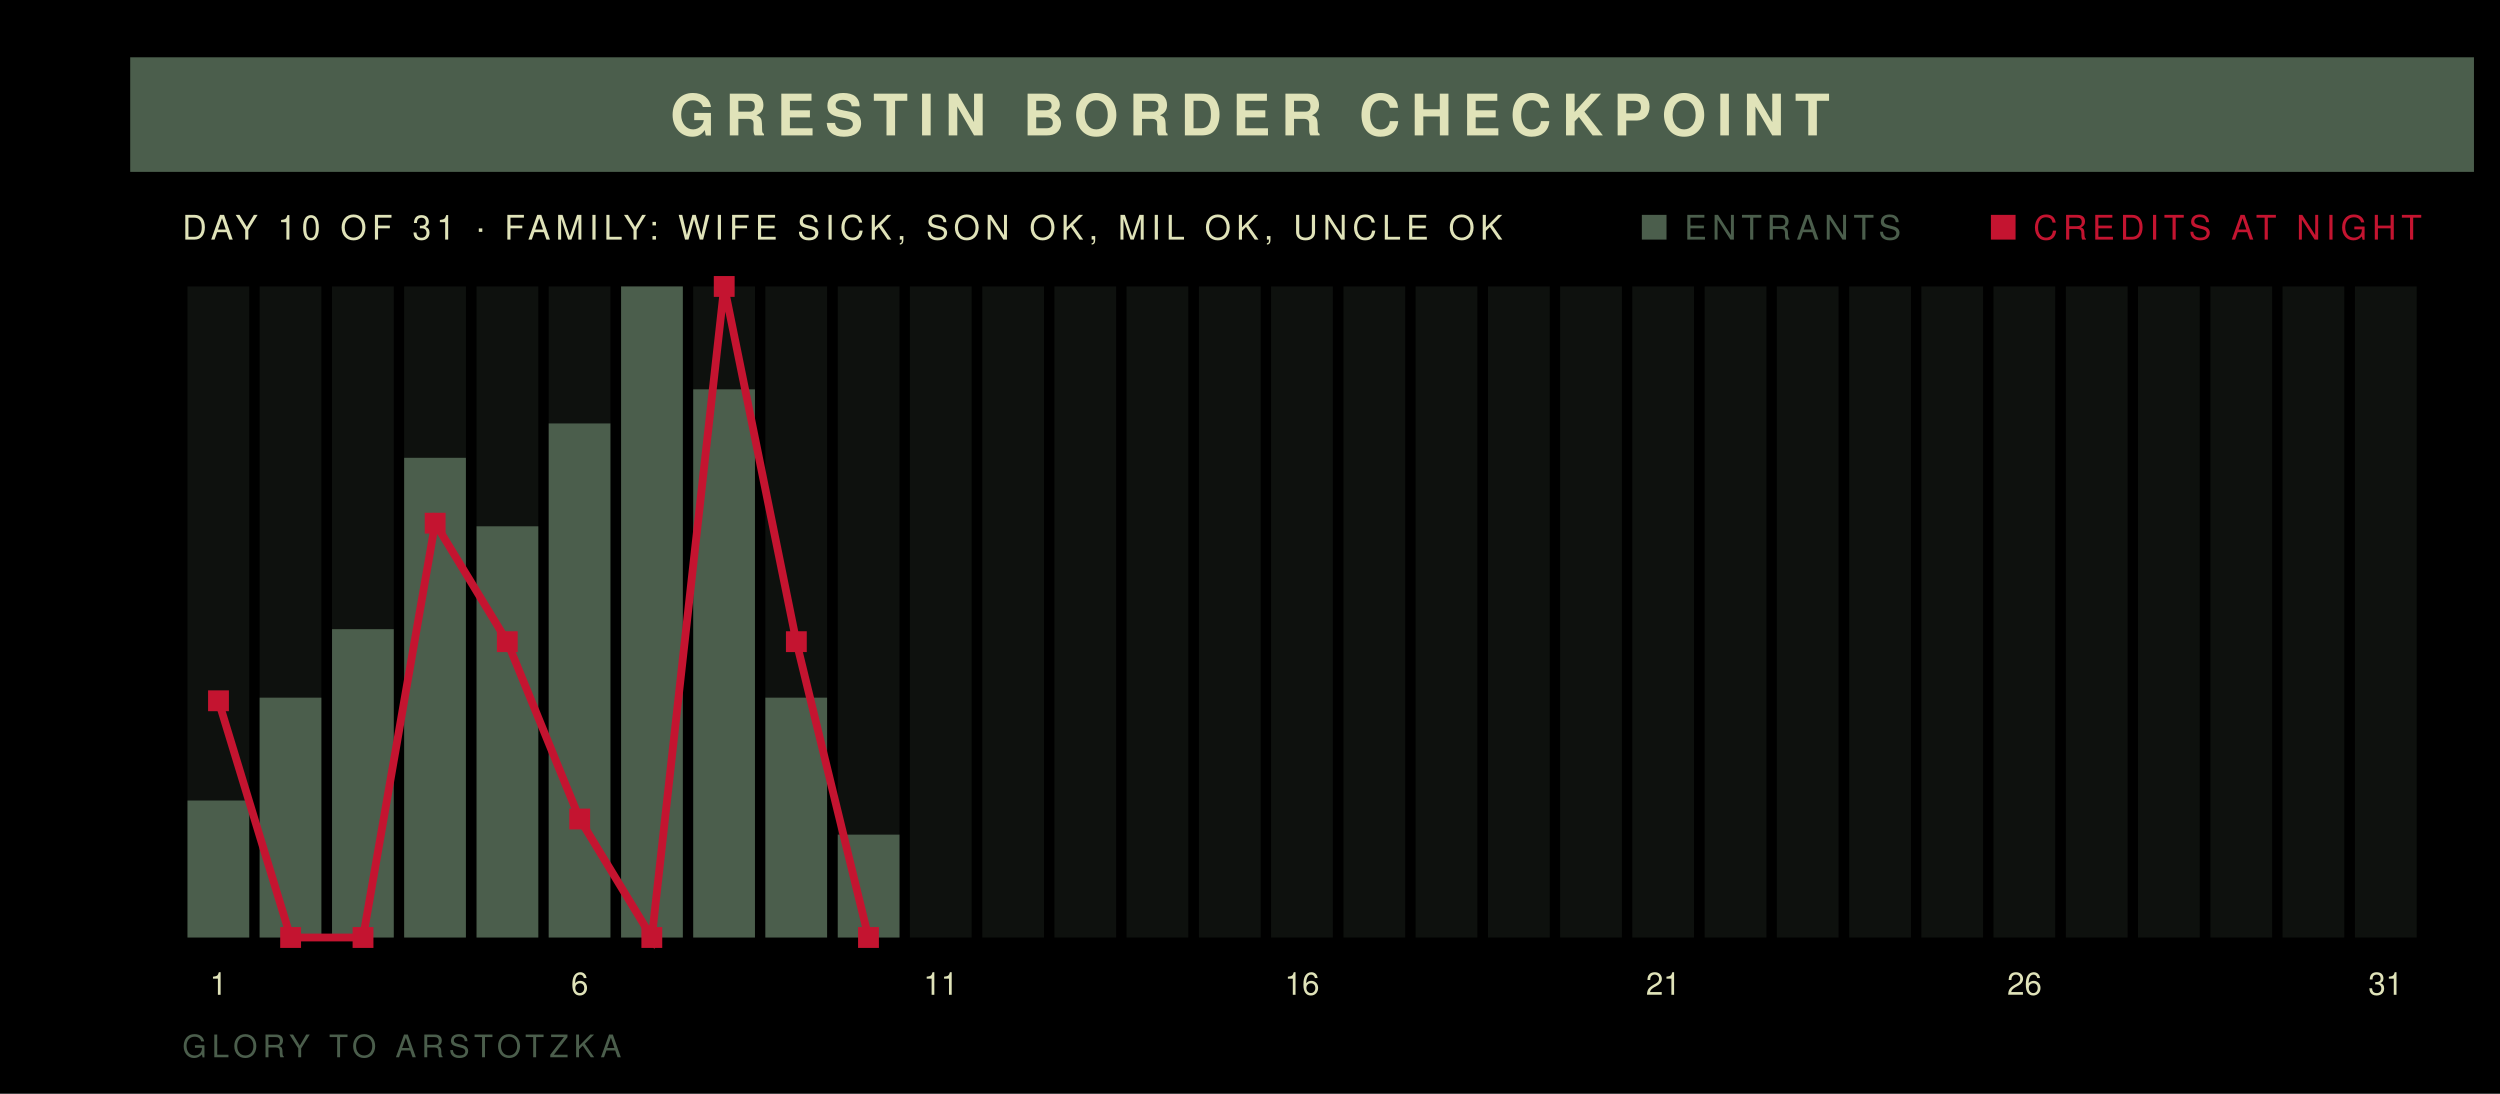
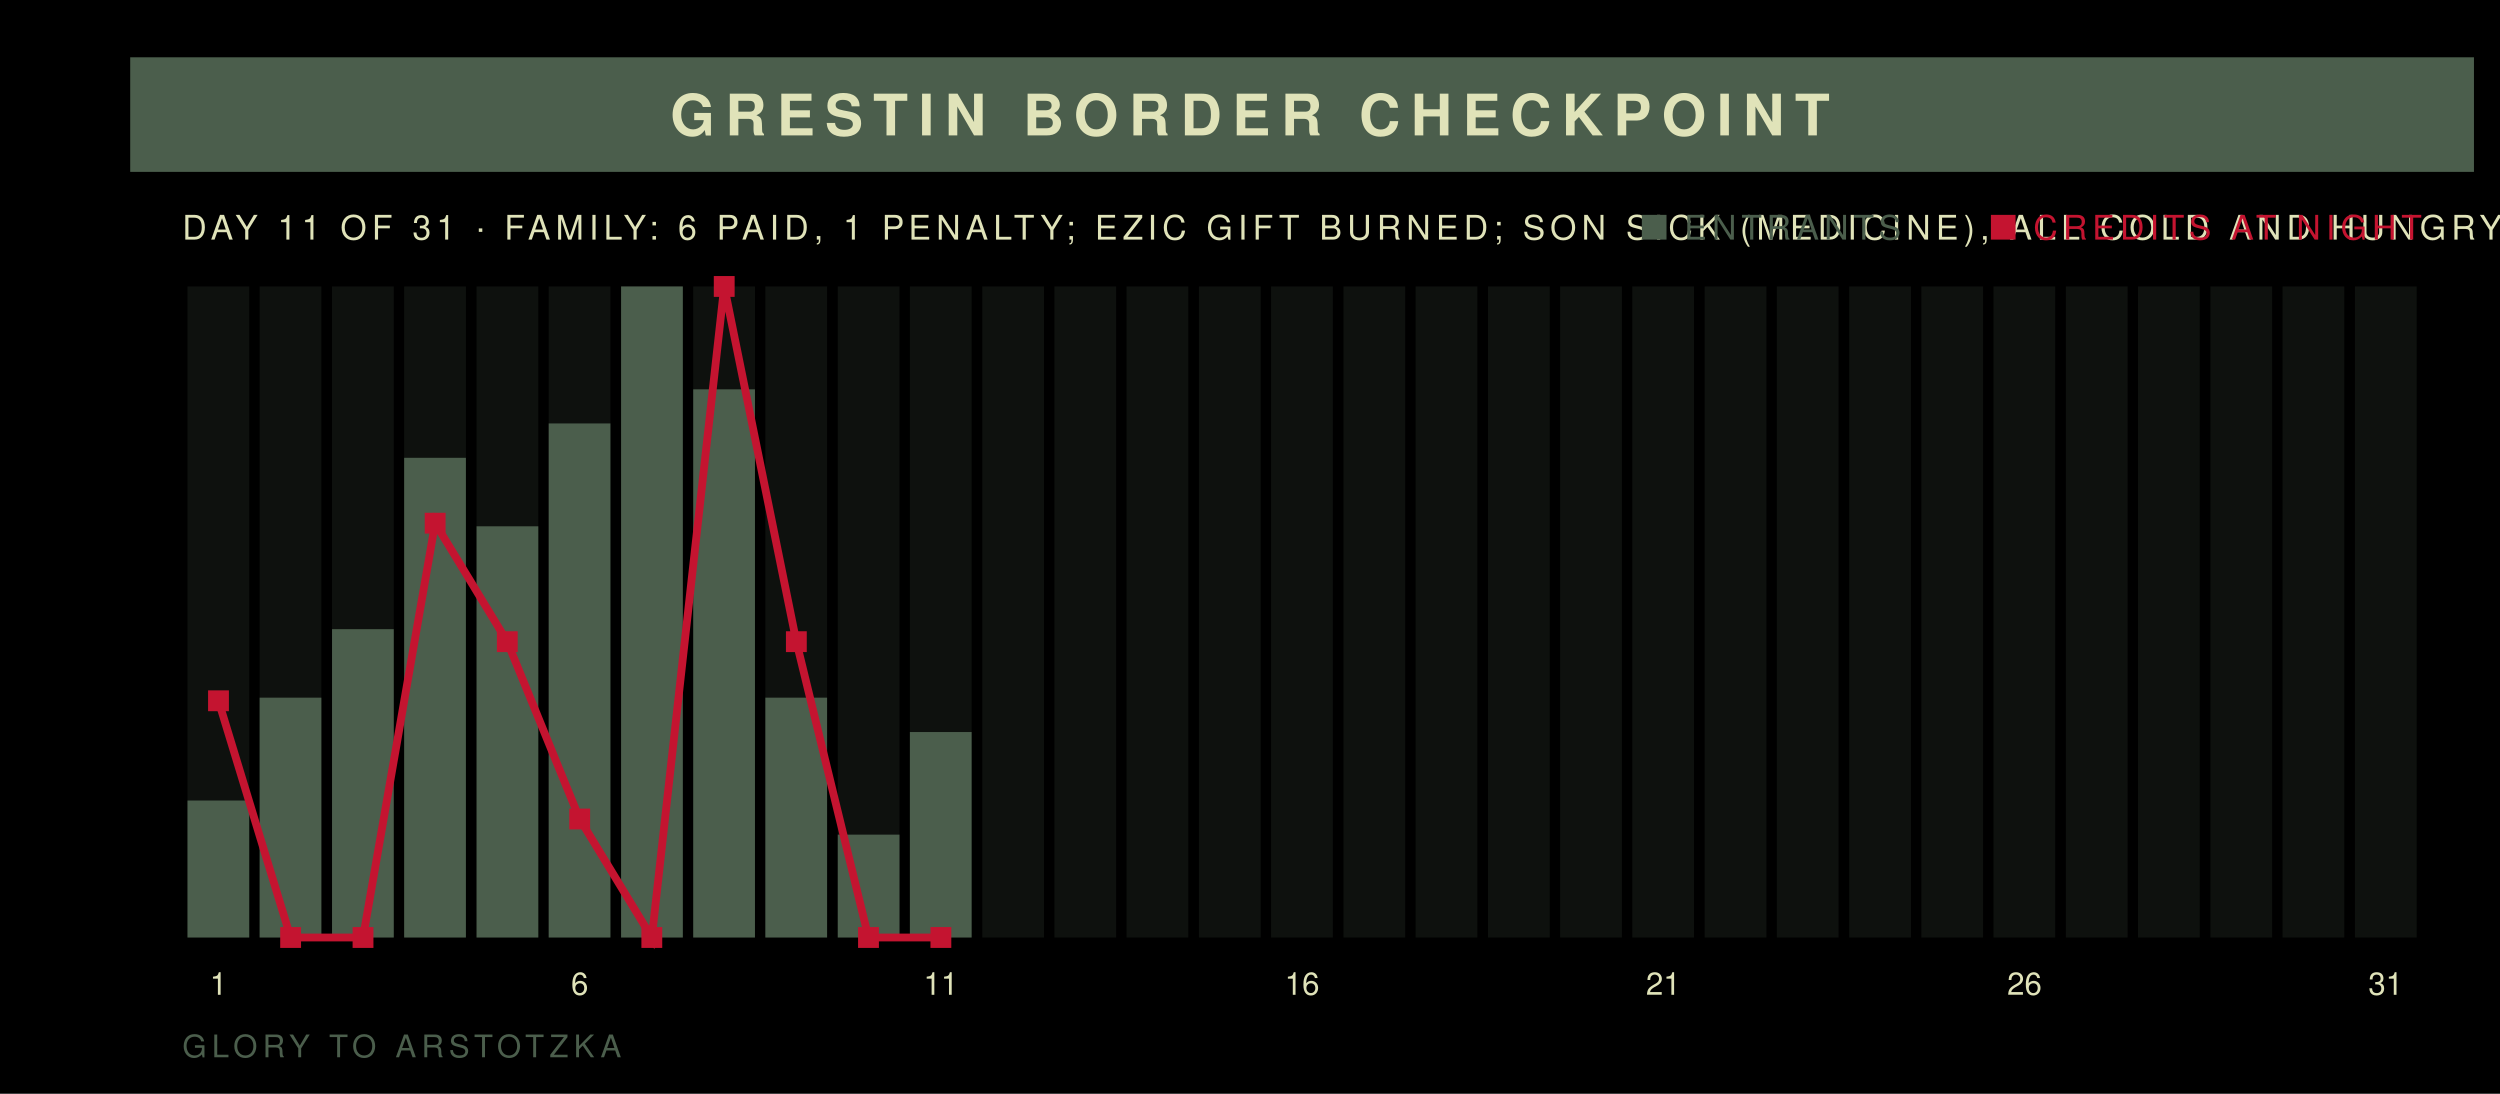
<svg xmlns="http://www.w3.org/2000/svg" width="960" height="420" viewBox="0 0 960 420" font-family="-apple-system, Helvetica, sans-serif">
  <rect width="960" height="420" fill="#000000" />
  <rect x="50" y="22" width="900" height="44" fill="#4b5e4c" />
  <text x="480.0" y="52" fill="#e0e3b9" font-size="22" font-weight="800" text-anchor="middle" letter-spacing="4">GRESTIN BORDER CHECKPOINT</text>
-   <text x="70" y="92" fill="#e0e3b9" font-size="13" letter-spacing="2">DAY 10 OF 31  ·  FAMILY: WIFE SICK, SON OK, MIL OK, UNCLE OK</text>
+   <text x="70" y="92" fill="#e0e3b9" font-size="13" letter-spacing="2">DAY 11 OF 31  ·  FAMILY: 6 PAID, 1 PENALTY; EZIC GIFT BURNED; SON SICK (MEDICINE), ALL COLD AND HUNGRY</text>
  <text x="930" y="92" fill="#c41430" font-size="13" text-anchor="end" letter-spacing="2">■ CREDITS AT NIGHT</text>
  <text x="730" y="92" fill="#4b5e4c" font-size="13" text-anchor="end" letter-spacing="2">■ ENTRANTS</text>
  <rect x="72.0" y="110" width="23.7" height="250" fill="#293229" opacity="0.35" />
  <text x="83.9" y="382" fill="#e0e3b9" font-size="12" text-anchor="middle">1</text>
  <rect x="99.7" y="110" width="23.7" height="250" fill="#293229" opacity="0.35" />
  <rect x="127.5" y="110" width="23.7" height="250" fill="#293229" opacity="0.35" />
  <rect x="155.2" y="110" width="23.7" height="250" fill="#293229" opacity="0.35" />
  <rect x="183.0" y="110" width="23.7" height="250" fill="#293229" opacity="0.35" />
  <rect x="210.7" y="110" width="23.7" height="250" fill="#293229" opacity="0.35" />
  <text x="222.6" y="382" fill="#e0e3b9" font-size="12" text-anchor="middle">6</text>
  <rect x="238.5" y="110" width="23.7" height="250" fill="#293229" opacity="0.35" />
  <rect x="266.2" y="110" width="23.7" height="250" fill="#293229" opacity="0.35" />
  <rect x="293.9" y="110" width="23.7" height="250" fill="#293229" opacity="0.35" />
  <rect x="321.7" y="110" width="23.7" height="250" fill="#293229" opacity="0.35" />
  <rect x="349.4" y="110" width="23.7" height="250" fill="#293229" opacity="0.35" />
  <text x="361.3" y="382" fill="#e0e3b9" font-size="12" text-anchor="middle">11</text>
  <rect x="377.2" y="110" width="23.7" height="250" fill="#293229" opacity="0.35" />
  <rect x="404.9" y="110" width="23.7" height="250" fill="#293229" opacity="0.35" />
  <rect x="432.6" y="110" width="23.7" height="250" fill="#293229" opacity="0.35" />
  <rect x="460.4" y="110" width="23.7" height="250" fill="#293229" opacity="0.35" />
  <rect x="488.1" y="110" width="23.7" height="250" fill="#293229" opacity="0.35" />
  <text x="500.0" y="382" fill="#e0e3b9" font-size="12" text-anchor="middle">16</text>
  <rect x="515.9" y="110" width="23.7" height="250" fill="#293229" opacity="0.35" />
  <rect x="543.6" y="110" width="23.7" height="250" fill="#293229" opacity="0.35" />
  <rect x="571.4" y="110" width="23.7" height="250" fill="#293229" opacity="0.35" />
  <rect x="599.1" y="110" width="23.7" height="250" fill="#293229" opacity="0.35" />
  <rect x="626.8" y="110" width="23.7" height="250" fill="#293229" opacity="0.35" />
  <text x="638.7" y="382" fill="#e0e3b9" font-size="12" text-anchor="middle">21</text>
  <rect x="654.6" y="110" width="23.7" height="250" fill="#293229" opacity="0.35" />
  <rect x="682.3" y="110" width="23.7" height="250" fill="#293229" opacity="0.35" />
  <rect x="710.1" y="110" width="23.7" height="250" fill="#293229" opacity="0.35" />
  <rect x="737.8" y="110" width="23.7" height="250" fill="#293229" opacity="0.35" />
  <rect x="765.5" y="110" width="23.7" height="250" fill="#293229" opacity="0.35" />
  <text x="777.4" y="382" fill="#e0e3b9" font-size="12" text-anchor="middle">26</text>
  <rect x="793.3" y="110" width="23.7" height="250" fill="#293229" opacity="0.35" />
  <rect x="821.0" y="110" width="23.7" height="250" fill="#293229" opacity="0.35" />
  <rect x="848.8" y="110" width="23.7" height="250" fill="#293229" opacity="0.35" />
  <rect x="876.5" y="110" width="23.7" height="250" fill="#293229" opacity="0.35" />
  <rect x="904.3" y="110" width="23.7" height="250" fill="#293229" opacity="0.35" />
  <text x="916.1" y="382" fill="#e0e3b9" font-size="12" text-anchor="middle">31</text>
  <rect x="72.0" y="307.4" width="23.7" height="52.6" fill="#4b5e4c" />
  <rect x="99.7" y="267.9" width="23.7" height="92.1" fill="#4b5e4c" />
  <rect x="127.5" y="241.6" width="23.7" height="118.4" fill="#4b5e4c" />
  <rect x="155.2" y="175.8" width="23.7" height="184.2" fill="#4b5e4c" />
  <rect x="183.0" y="202.1" width="23.7" height="157.9" fill="#4b5e4c" />
  <rect x="210.7" y="162.6" width="23.7" height="197.4" fill="#4b5e4c" />
  <rect x="238.5" y="110.0" width="23.7" height="250.0" fill="#4b5e4c" />
  <rect x="266.2" y="149.5" width="23.7" height="210.5" fill="#4b5e4c" />
  <rect x="293.9" y="267.9" width="23.7" height="92.1" fill="#4b5e4c" />
  <rect x="321.7" y="320.5" width="23.7" height="39.5" fill="#4b5e4c" />
-   <polyline points="83.9,269.1 111.6,360.0 139.4,360.0 167.1,200.9 194.8,246.4 222.6,314.5 250.3,360.0 278.1,110.0 305.8,246.4 333.5,360.0" fill="none" stroke="#c41430" stroke-width="3" />
+   <rect x="349.4" y="281.1" width="23.7" height="78.9" fill="#4b5e4c" />
+   <polyline points="83.9,269.1 111.6,360.0 139.4,360.0 167.1,200.9 194.8,246.4 222.6,314.5 250.3,360.0 278.1,110.0 305.8,246.4 333.5,360.0 361.3,360.0" fill="none" stroke="#c41430" stroke-width="3" />
  <rect x="79.9" y="265.1" width="8" height="8" fill="#c41430" />
  <rect x="107.6" y="356.0" width="8" height="8" fill="#c41430" />
  <rect x="135.4" y="356.0" width="8" height="8" fill="#c41430" />
  <rect x="163.1" y="196.9" width="8" height="8" fill="#c41430" />
  <rect x="190.8" y="242.4" width="8" height="8" fill="#c41430" />
  <rect x="218.6" y="310.5" width="8" height="8" fill="#c41430" />
  <rect x="246.3" y="356.0" width="8" height="8" fill="#c41430" />
  <rect x="274.1" y="106.0" width="8" height="8" fill="#c41430" />
  <rect x="301.8" y="242.4" width="8" height="8" fill="#c41430" />
  <rect x="329.5" y="356.0" width="8" height="8" fill="#c41430" />
+   <rect x="357.3" y="356.0" width="8" height="8" fill="#c41430" />
  <text x="70" y="406" fill="#4b5e4c" font-size="12" letter-spacing="2">GLORY TO ARSTOTZKA</text>
</svg>
